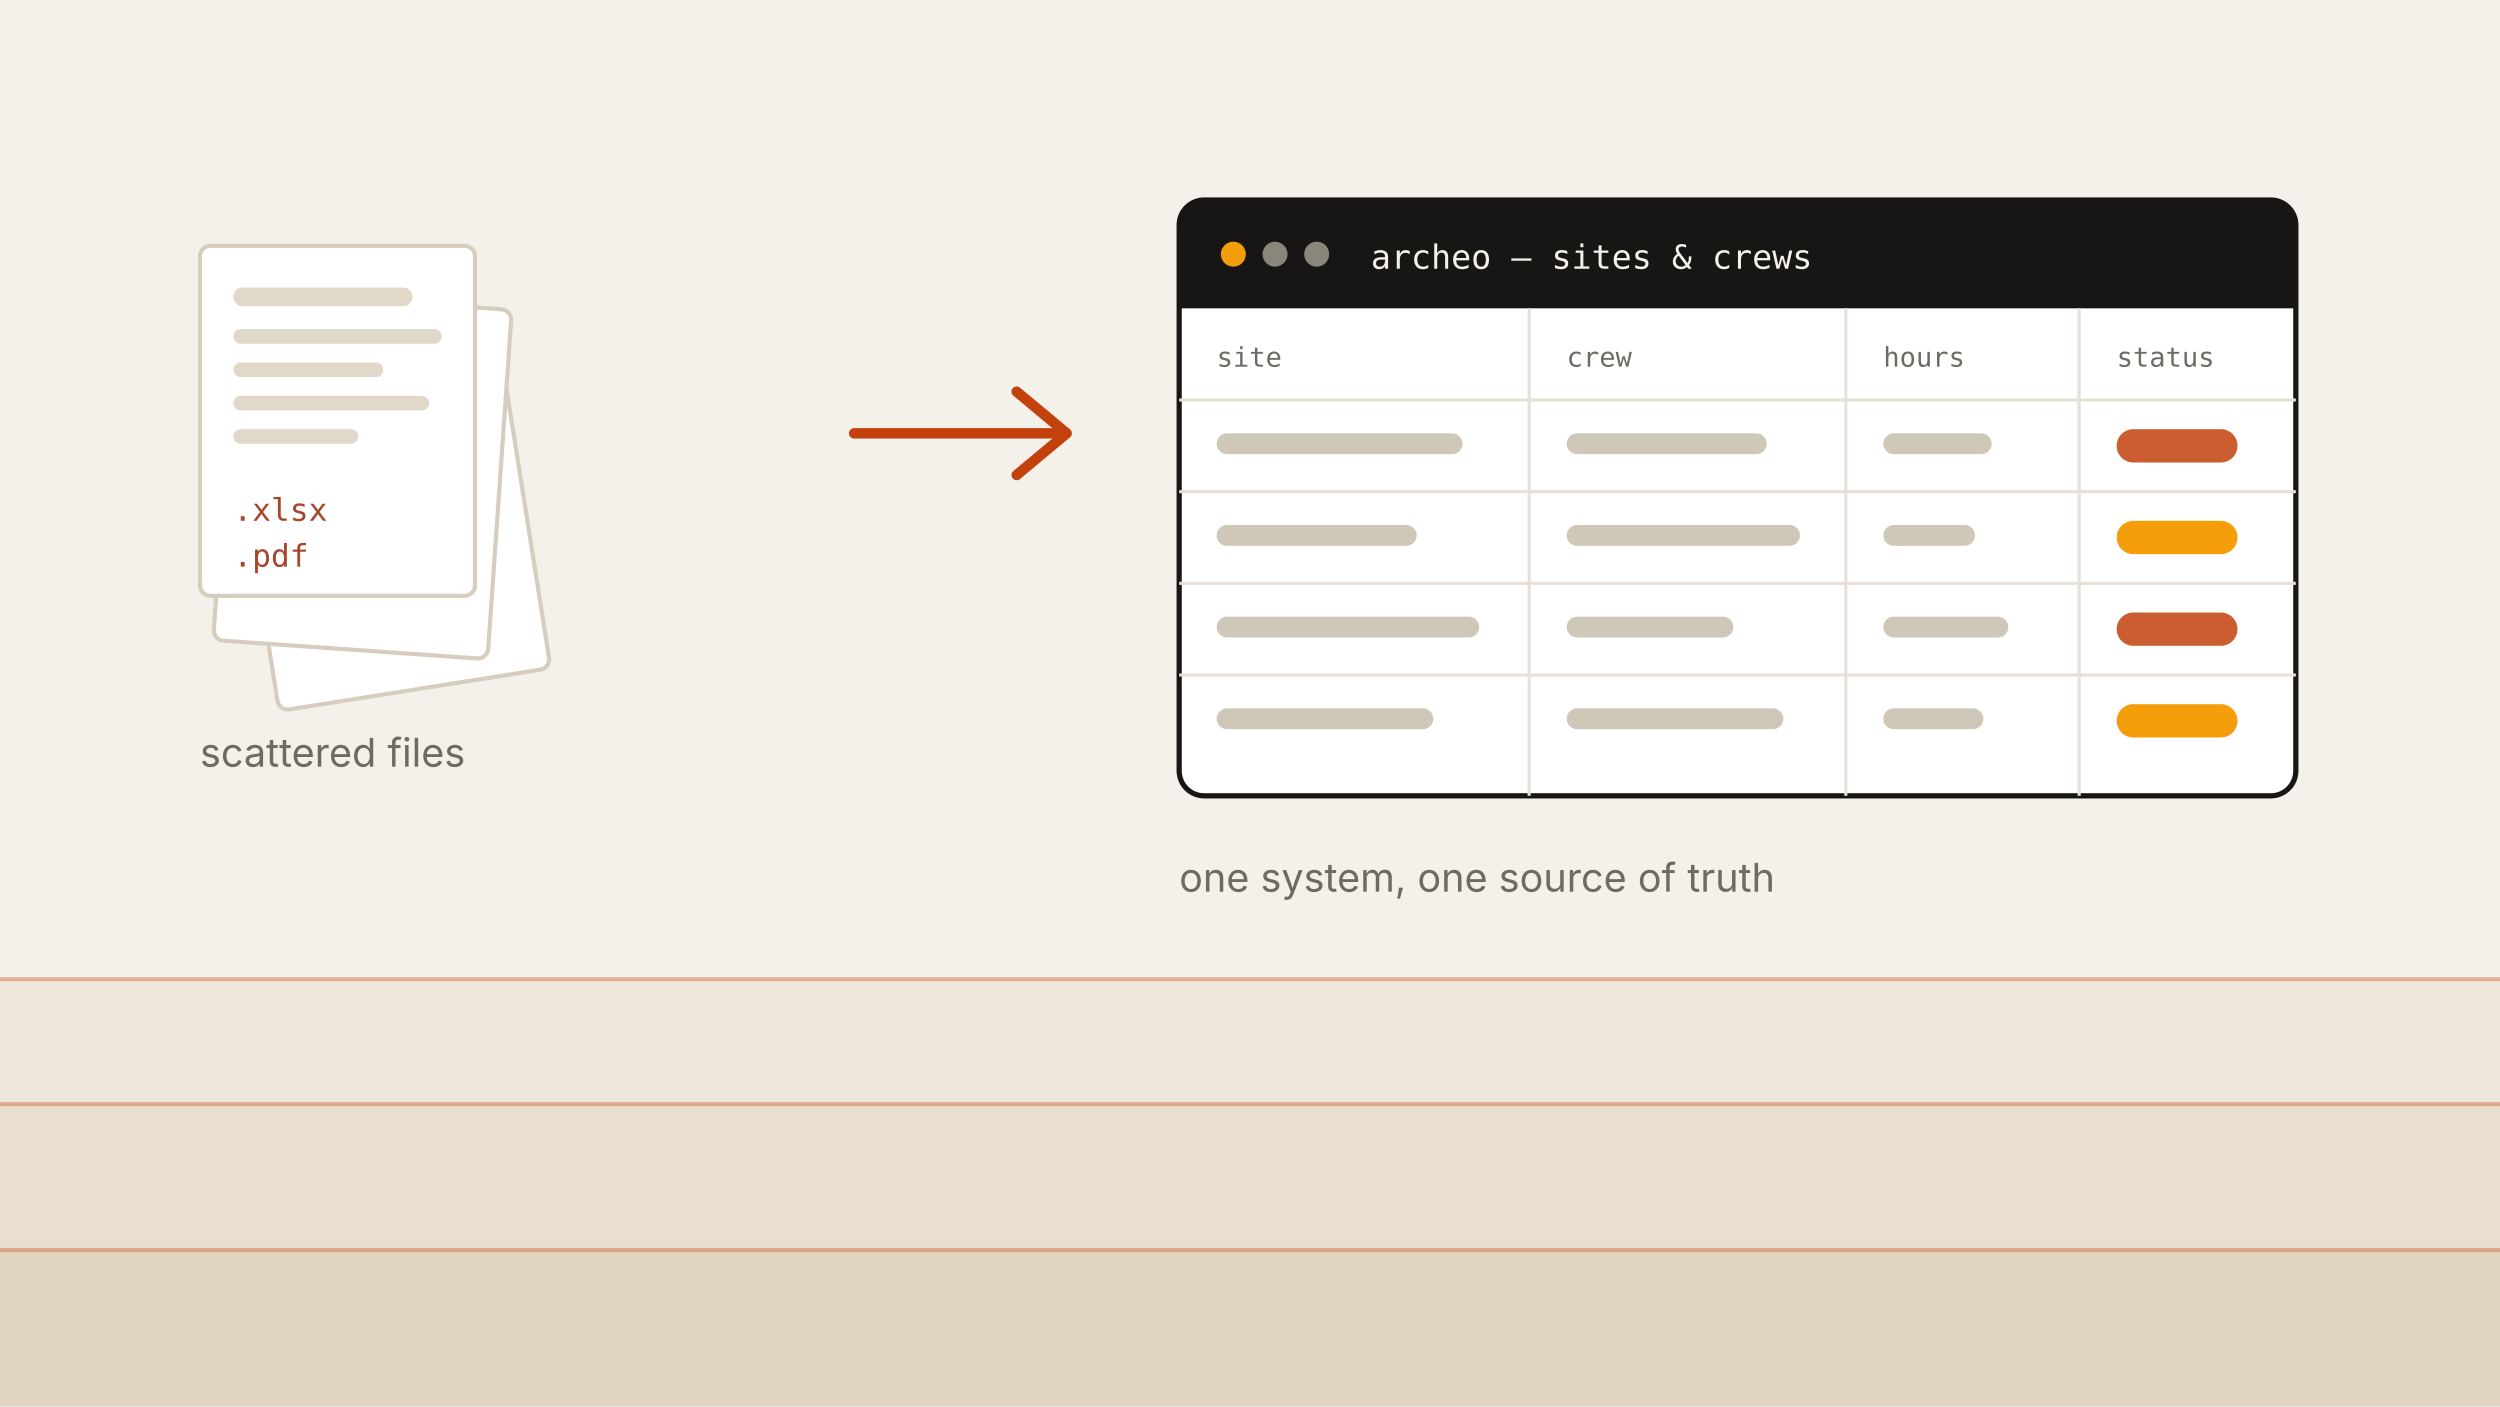
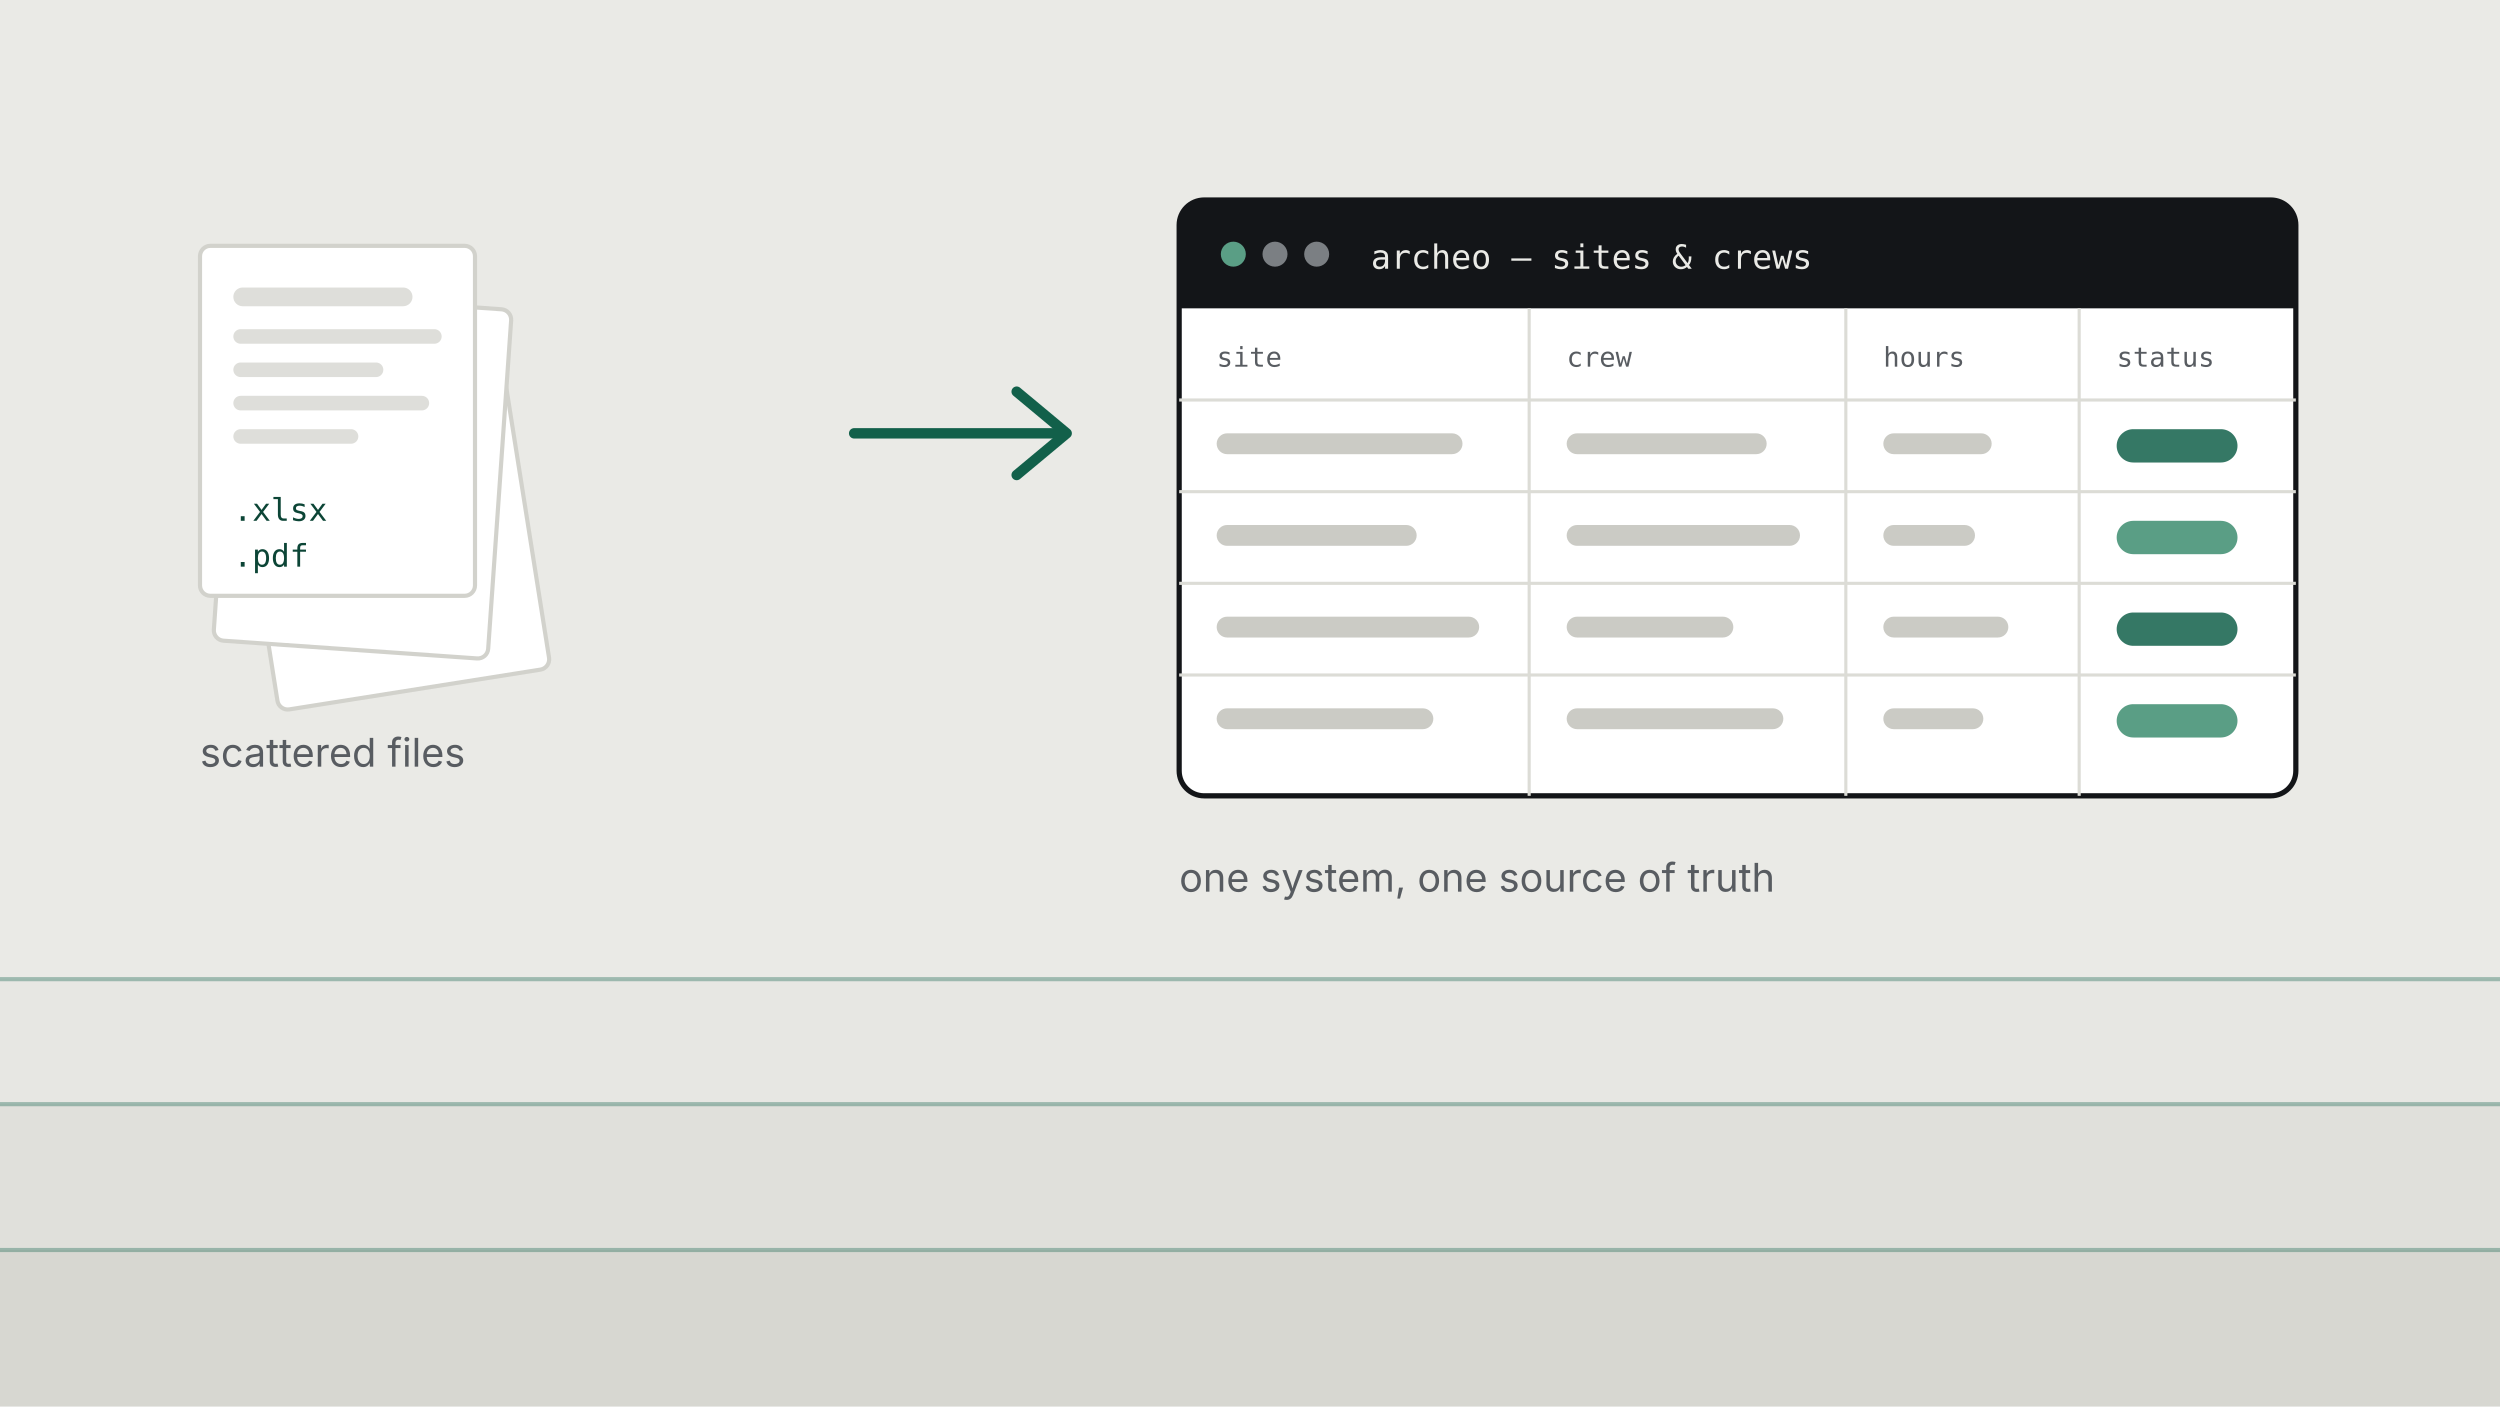
<svg xmlns="http://www.w3.org/2000/svg" viewBox="0 0 1200 675" role="img" aria-label="Scattered spreadsheets and PDF reports consolidated into one excavation records system">
-   <rect width="1200" height="675" fill="#f4f0ea" />
+   <rect width="1200" height="675" fill="#eaeae6" />
  <g opacity="0.5">
-     <path d="M0 470 H1200 V675 H0 Z" fill="#e6dccb" />
-     <path d="M0 530 H1200 V675 H0 Z" fill="#dbcdb5" />
-     <path d="M0 600 H1200 V675 H0 Z" fill="#cbb896" />
+     <path d="M0 470 H1200 V675 H0 Z" fill="#e4e4df" />
+     <path d="M0 530 H1200 V675 H0 Z" fill="#d5d5cf" />
+     <path d="M0 600 H1200 V675 H0 Z" fill="#c3c3bc" />
  </g>
-   <g stroke="#c2410c" stroke-width="2" opacity="0.35" fill="none">
+   <g stroke="#12604a" stroke-width="2" opacity="0.35" fill="none">
    <path d="M0 470 H1200 M0 530 H1200 M0 600 H1200" />
  </g>
  <g transform="translate(96 118)">
-     <g fill="#ffffff" stroke="#d6cdbe" stroke-width="2">
+     <g fill="#ffffff" stroke="#d2d2cc" stroke-width="2">
      <rect x="24" y="46" width="132" height="168" rx="5" transform="rotate(-9 90 130)" />
      <rect x="12" y="26" width="132" height="168" rx="5" transform="rotate(4 78 110)" />
      <rect x="0" y="0" width="132" height="168" rx="5" />
    </g>
-     <g fill="#e0d8c9">
+     <g fill="#dededa">
      <rect x="16" y="20" width="86" height="9" rx="4.5" />
      <rect x="16" y="40" width="100" height="7" rx="3.5" />
      <rect x="16" y="56" width="72" height="7" rx="3.5" />
      <rect x="16" y="72" width="94" height="7" rx="3.5" />
      <rect x="16" y="88" width="60" height="7" rx="3.5" />
    </g>
-     <text x="16" y="132" font-family="ui-monospace, Menlo, monospace" font-size="15" fill="#a8452a">.xlsx</text>
-     <text x="16" y="154" font-family="ui-monospace, Menlo, monospace" font-size="15" fill="#a8452a">.pdf</text>
-     <text x="0" y="250" font-family="-apple-system, Segoe UI, sans-serif" font-size="19" fill="#6f6a62">scattered files</text>
+     <text x="16" y="132" font-family="ui-monospace, Menlo, monospace" font-size="15" fill="#0c4536">.xlsx</text>
+     <text x="16" y="154" font-family="ui-monospace, Menlo, monospace" font-size="15" fill="#0c4536">.pdf</text>
+     <text x="0" y="250" font-family="-apple-system, Segoe UI, sans-serif" font-size="19" fill="#585c61">scattered files</text>
  </g>
-   <g stroke="#c2410c" stroke-width="5" fill="none" stroke-linecap="round" stroke-linejoin="round">
+   <g stroke="#12604a" stroke-width="5" fill="none" stroke-linecap="round" stroke-linejoin="round">
    <path d="M410 208 H508" />
    <path d="M488 188 L512 208 L488 228" />
  </g>
  <g transform="translate(566 96)">
-     <rect x="0" y="0" width="536" height="286" rx="12" fill="#ffffff" stroke="#171614" stroke-width="2.5" />
-     <path d="M0 12 A12 12 0 0 1 12 0 H524 A12 12 0 0 1 536 12 V52 H0 Z" fill="#171614" />
-     <g fill="#f59e0b">
+     <rect x="0" y="0" width="536" height="286" rx="12" fill="#ffffff" stroke="#131518" stroke-width="2.5" />
+     <path d="M0 12 A12 12 0 0 1 12 0 H524 A12 12 0 0 1 536 12 V52 H0 Z" fill="#131518" />
+     <g fill="#5a9e85">
      <circle cx="26" cy="26" r="6" />
    </g>
-     <g fill="#8b867c">
+     <g fill="#7b7f83">
      <circle cx="46" cy="26" r="6" />
      <circle cx="66" cy="26" r="6" />
    </g>
-     <text x="92" y="33" font-family="ui-monospace, Menlo, monospace" font-size="16" fill="#f4f0ea">archeo — sites &amp; crews</text>
-     <g stroke="#e6e0d7" stroke-width="1.5">
+     <text x="92" y="33" font-family="ui-monospace, Menlo, monospace" font-size="16" fill="#eaeae6">archeo — sites &amp; crews</text>
+     <g stroke="#dcdcd6" stroke-width="1.5">
      <path d="M0 96 H536 M0 140 H536 M0 184 H536 M0 228 H536" />
      <path d="M168 52 V286 M320 52 V286 M432 52 V286" />
    </g>
-     <g fill="#6f6a62" font-family="ui-monospace, Menlo, monospace" font-size="13">
+     <g fill="#585c61" font-family="ui-monospace, Menlo, monospace" font-size="13">
      <text x="18" y="80">site</text>
      <text x="186" y="80">crew</text>
      <text x="338" y="80">hours</text>
      <text x="450" y="80">status</text>
    </g>
-     <g fill="#cfc7b8">
+     <g fill="#cbcbc5">
      <rect x="18" y="112" width="118" height="10" rx="5" />
      <rect x="186" y="112" width="96" height="10" rx="5" />
      <rect x="338" y="112" width="52" height="10" rx="5" />
      <rect x="18" y="156" width="96" height="10" rx="5" />
      <rect x="186" y="156" width="112" height="10" rx="5" />
      <rect x="338" y="156" width="44" height="10" rx="5" />
      <rect x="18" y="200" width="126" height="10" rx="5" />
      <rect x="186" y="200" width="80" height="10" rx="5" />
      <rect x="338" y="200" width="60" height="10" rx="5" />
      <rect x="18" y="244" width="104" height="10" rx="5" />
      <rect x="186" y="244" width="104" height="10" rx="5" />
      <rect x="338" y="244" width="48" height="10" rx="5" />
    </g>
-     <g fill="#c2410c" opacity="0.85">
+     <g fill="#12604a" opacity="0.85">
      <rect x="450" y="110" width="58" height="16" rx="8" />
      <rect x="450" y="198" width="58" height="16" rx="8" />
    </g>
-     <g fill="#f59e0b">
+     <g fill="#5a9e85">
      <rect x="450" y="154" width="58" height="16" rx="8" />
      <rect x="450" y="242" width="58" height="16" rx="8" />
    </g>
-     <text x="0" y="332" font-family="-apple-system, Segoe UI, sans-serif" font-size="19" fill="#6f6a62">one system, one source of truth</text>
+     <text x="0" y="332" font-family="-apple-system, Segoe UI, sans-serif" font-size="19" fill="#585c61">one system, one source of truth</text>
  </g>
</svg>
